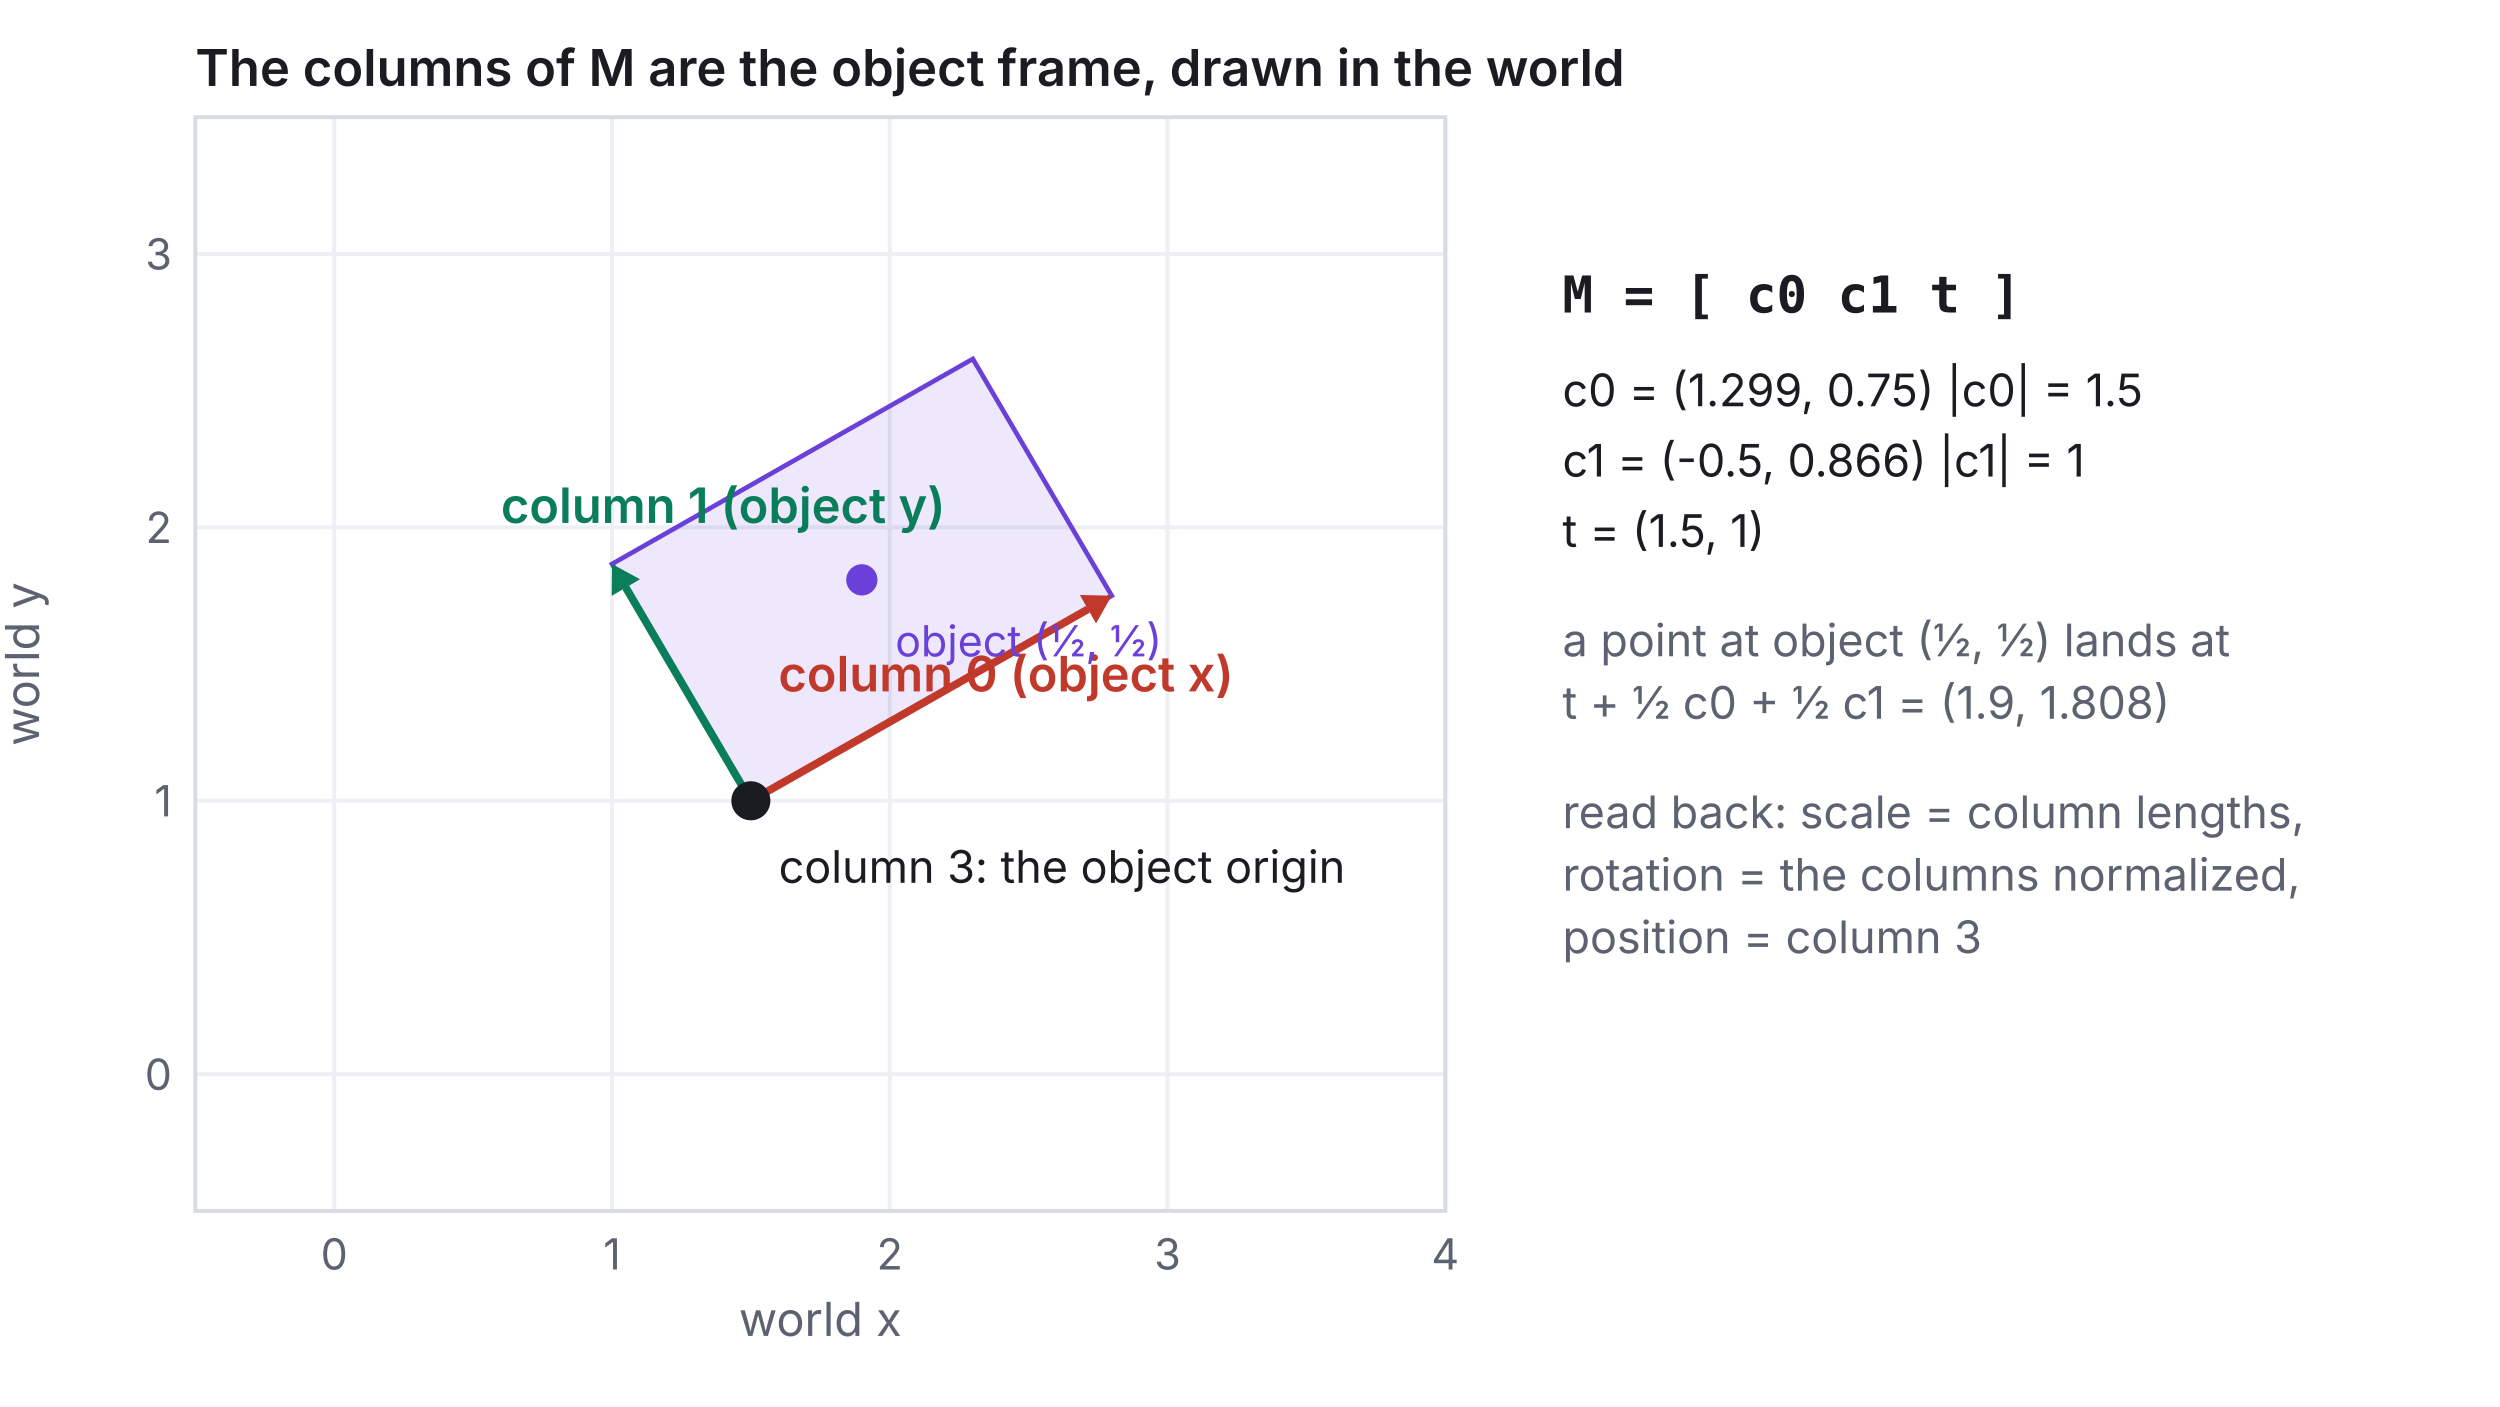
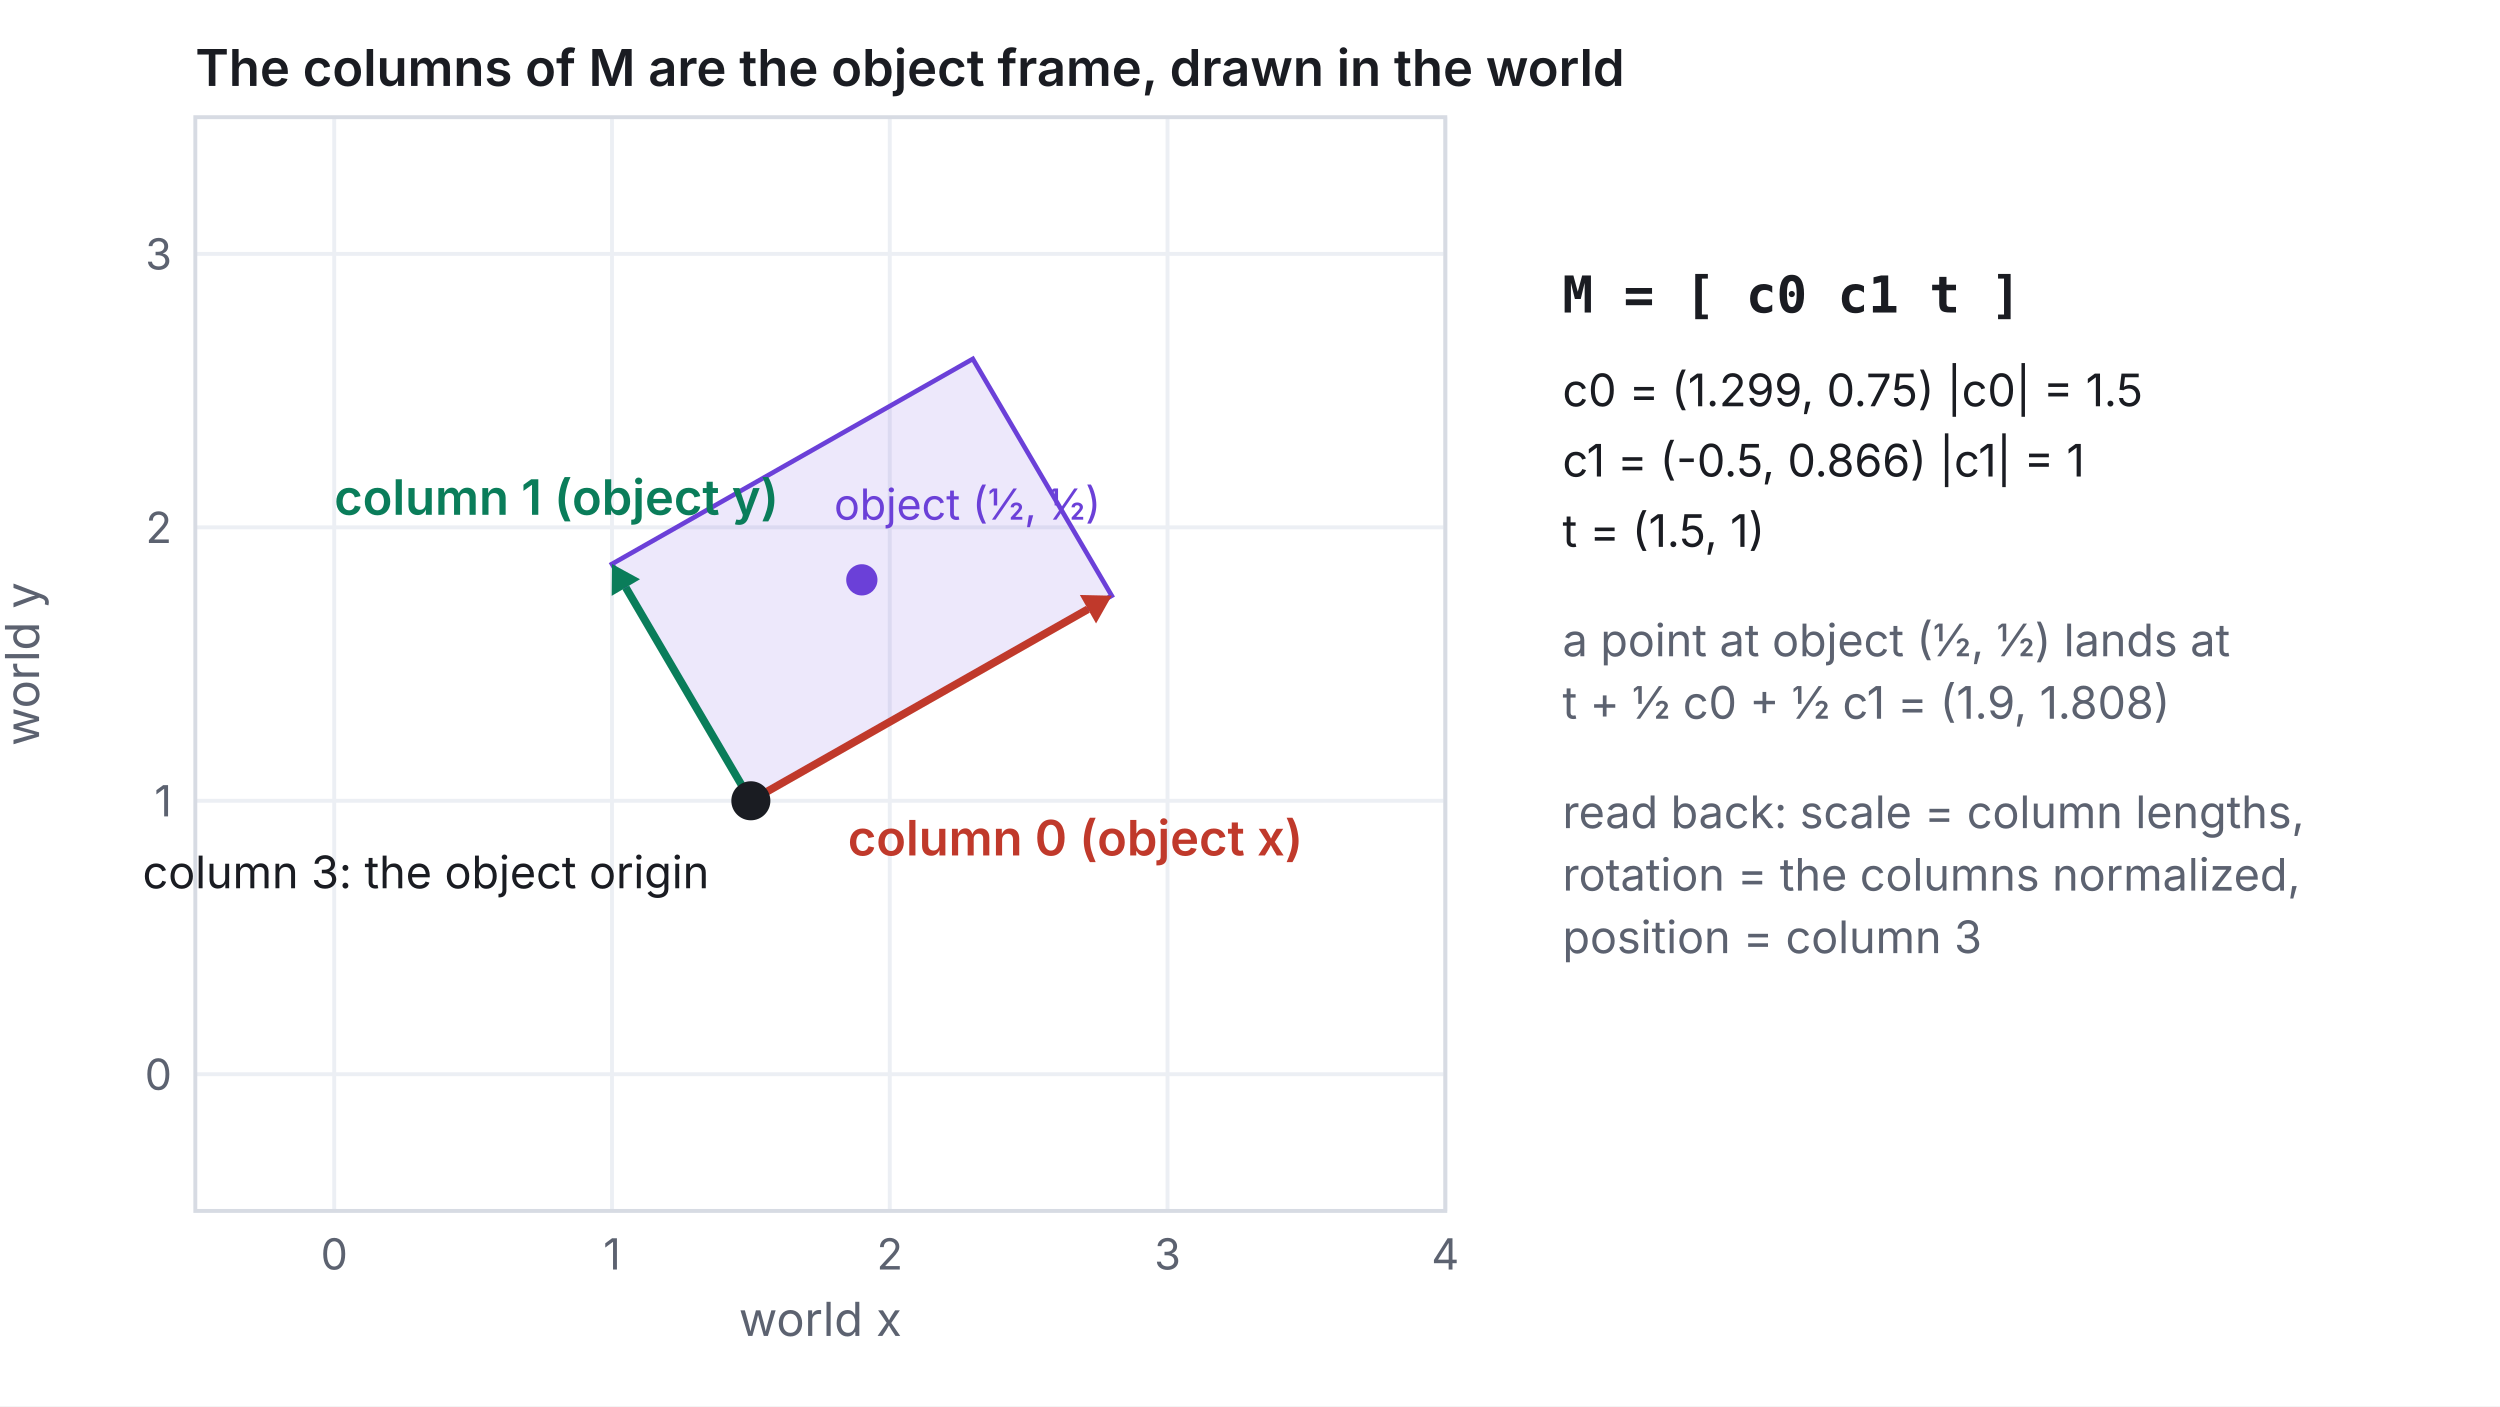
<svg xmlns="http://www.w3.org/2000/svg" viewBox="0 0 640 360" width="640" height="360" font-family="system-ui, -apple-system, Segoe UI, sans-serif" font-size="12" fill="#1a1c22">
  <rect width="640" height="360" fill="#ffffff" />
  <line x1="85.56" y1="30" x2="85.56" y2="310" stroke="#eceff4" />
  <line x1="156.67" y1="30" x2="156.67" y2="310" stroke="#eceff4" />
  <line x1="227.78" y1="30" x2="227.78" y2="310" stroke="#eceff4" />
  <line x1="298.89" y1="30" x2="298.89" y2="310" stroke="#eceff4" />
  <line x1="370" y1="30" x2="370" y2="310" stroke="#eceff4" />
  <line x1="50" y1="275" x2="370" y2="275" stroke="#eceff4" />
  <line x1="50" y1="205" x2="370" y2="205" stroke="#eceff4" />
  <line x1="50" y1="135" x2="370" y2="135" stroke="#eceff4" />
  <line x1="50" y1="65" x2="370" y2="65" stroke="#eceff4" />
  <rect x="50" y="30" width="320" height="280" fill="none" stroke="#d7dbe3" />
  <text x="85.56" y="325" text-anchor="middle" fill="#5c6270" font-size="11">0</text>
  <text x="156.67" y="325" text-anchor="middle" fill="#5c6270" font-size="11">1</text>
  <text x="227.78" y="325" text-anchor="middle" fill="#5c6270" font-size="11">2</text>
  <text x="298.89" y="325" text-anchor="middle" fill="#5c6270" font-size="11">3</text>
  <text x="370" y="325" text-anchor="middle" fill="#5c6270" font-size="11">4</text>
  <text x="44" y="279" text-anchor="end" fill="#5c6270" font-size="11">0</text>
  <text x="44" y="209" text-anchor="end" fill="#5c6270" font-size="11">1</text>
  <text x="44" y="139" text-anchor="end" fill="#5c6270" font-size="11">2</text>
  <text x="44" y="69" text-anchor="end" fill="#5c6270" font-size="11">3</text>
  <text x="210" y="342" text-anchor="middle" fill="#5c6270">world x</text>
  <text transform="translate(10,170) rotate(-90)" text-anchor="middle" fill="#5c6270">world y</text>
  <text x="50" y="22" font-weight="600" font-size="13">The columns of M are the object frame, drawn in the world</text>
  <polygon points="192.22,205 284.6,152.5 249.04,91.88 156.67,144.38" fill="#6b40d8" fill-opacity="0.12" stroke="#6b40d8" stroke-width="1.2" />
  <line x1="192.22" y1="205" x2="278.51" y2="155.96" stroke="#c0392b" stroke-width="2" />
  <polygon points="284.6,152.5 280.59,159.61 276.44,152.31" fill="#c0392b" />
-   <text x="199.26" y="177" fill="#c0392b" font-size="12.5" font-weight="600">column 0 (object x)</text>
+   <text x="217.04" y="219" fill="#c0392b" font-size="12.5" font-weight="600">column 0 (object x)</text>
  <line x1="192.22" y1="205" x2="160.21" y2="150.42" stroke="#0a7d5a" stroke-width="2" />
  <polygon points="156.67,144.38 163.83,148.29 156.59,152.54" fill="#0a7d5a" />
-   <text x="128.22" y="133.88" fill="#0a7d5a" font-size="12.5" font-weight="600">column 1 (object y)</text>
+   <text x="85.56" y="131.78" fill="#0a7d5a" font-size="12.5" font-weight="600">column 1 (object y)</text>
  <circle cx="192.22" cy="205" r="5" fill="#1a1c22" />
-   <text x="199.33" y="226" font-size="11.5">column 3: the object origin</text>
+   <text x="181.56" y="227.4" font-size="11.5" text-anchor="end">column 3: the object origin</text>
  <circle cx="220.63" cy="148.44" r="4" fill="#6b40d8" />
-   <text x="229.17" y="168.04" font-size="11" fill="#6b40d8">object (½, ½)</text>
+   <text x="213.52" y="133.04" font-size="11" fill="#6b40d8">object (½, ½)</text>
  <text x="400" y="80" font-size="13" font-weight="600" font-family="Menlo, monospace">M = [ c0  c1  t ]</text>
  <text x="400" y="104" font-size="11.5">c0 = (1.299, 0.75)  |c0| = 1.5</text>
  <text x="400" y="122" font-size="11.5">c1 = (-0.5, 0.866)  |c1| = 1</text>
  <text x="400" y="140" font-size="11.5">t  = (1.5, 1)</text>
  <text x="400" y="168" font-size="11.5" fill="#5c6270">a point at object (½, ½) lands at</text>
  <text x="400" y="184" font-size="11.5" fill="#5c6270">t + ½ c0 + ½ c1 = (1.9, 1.808)</text>
  <text x="400" y="212" font-size="11.5" fill="#5c6270">read back: scale = column lengths,</text>
  <text x="400" y="228" font-size="11.5" fill="#5c6270">rotation = the columns normalized,</text>
  <text x="400" y="244" font-size="11.5" fill="#5c6270">position = column 3</text>
</svg>
